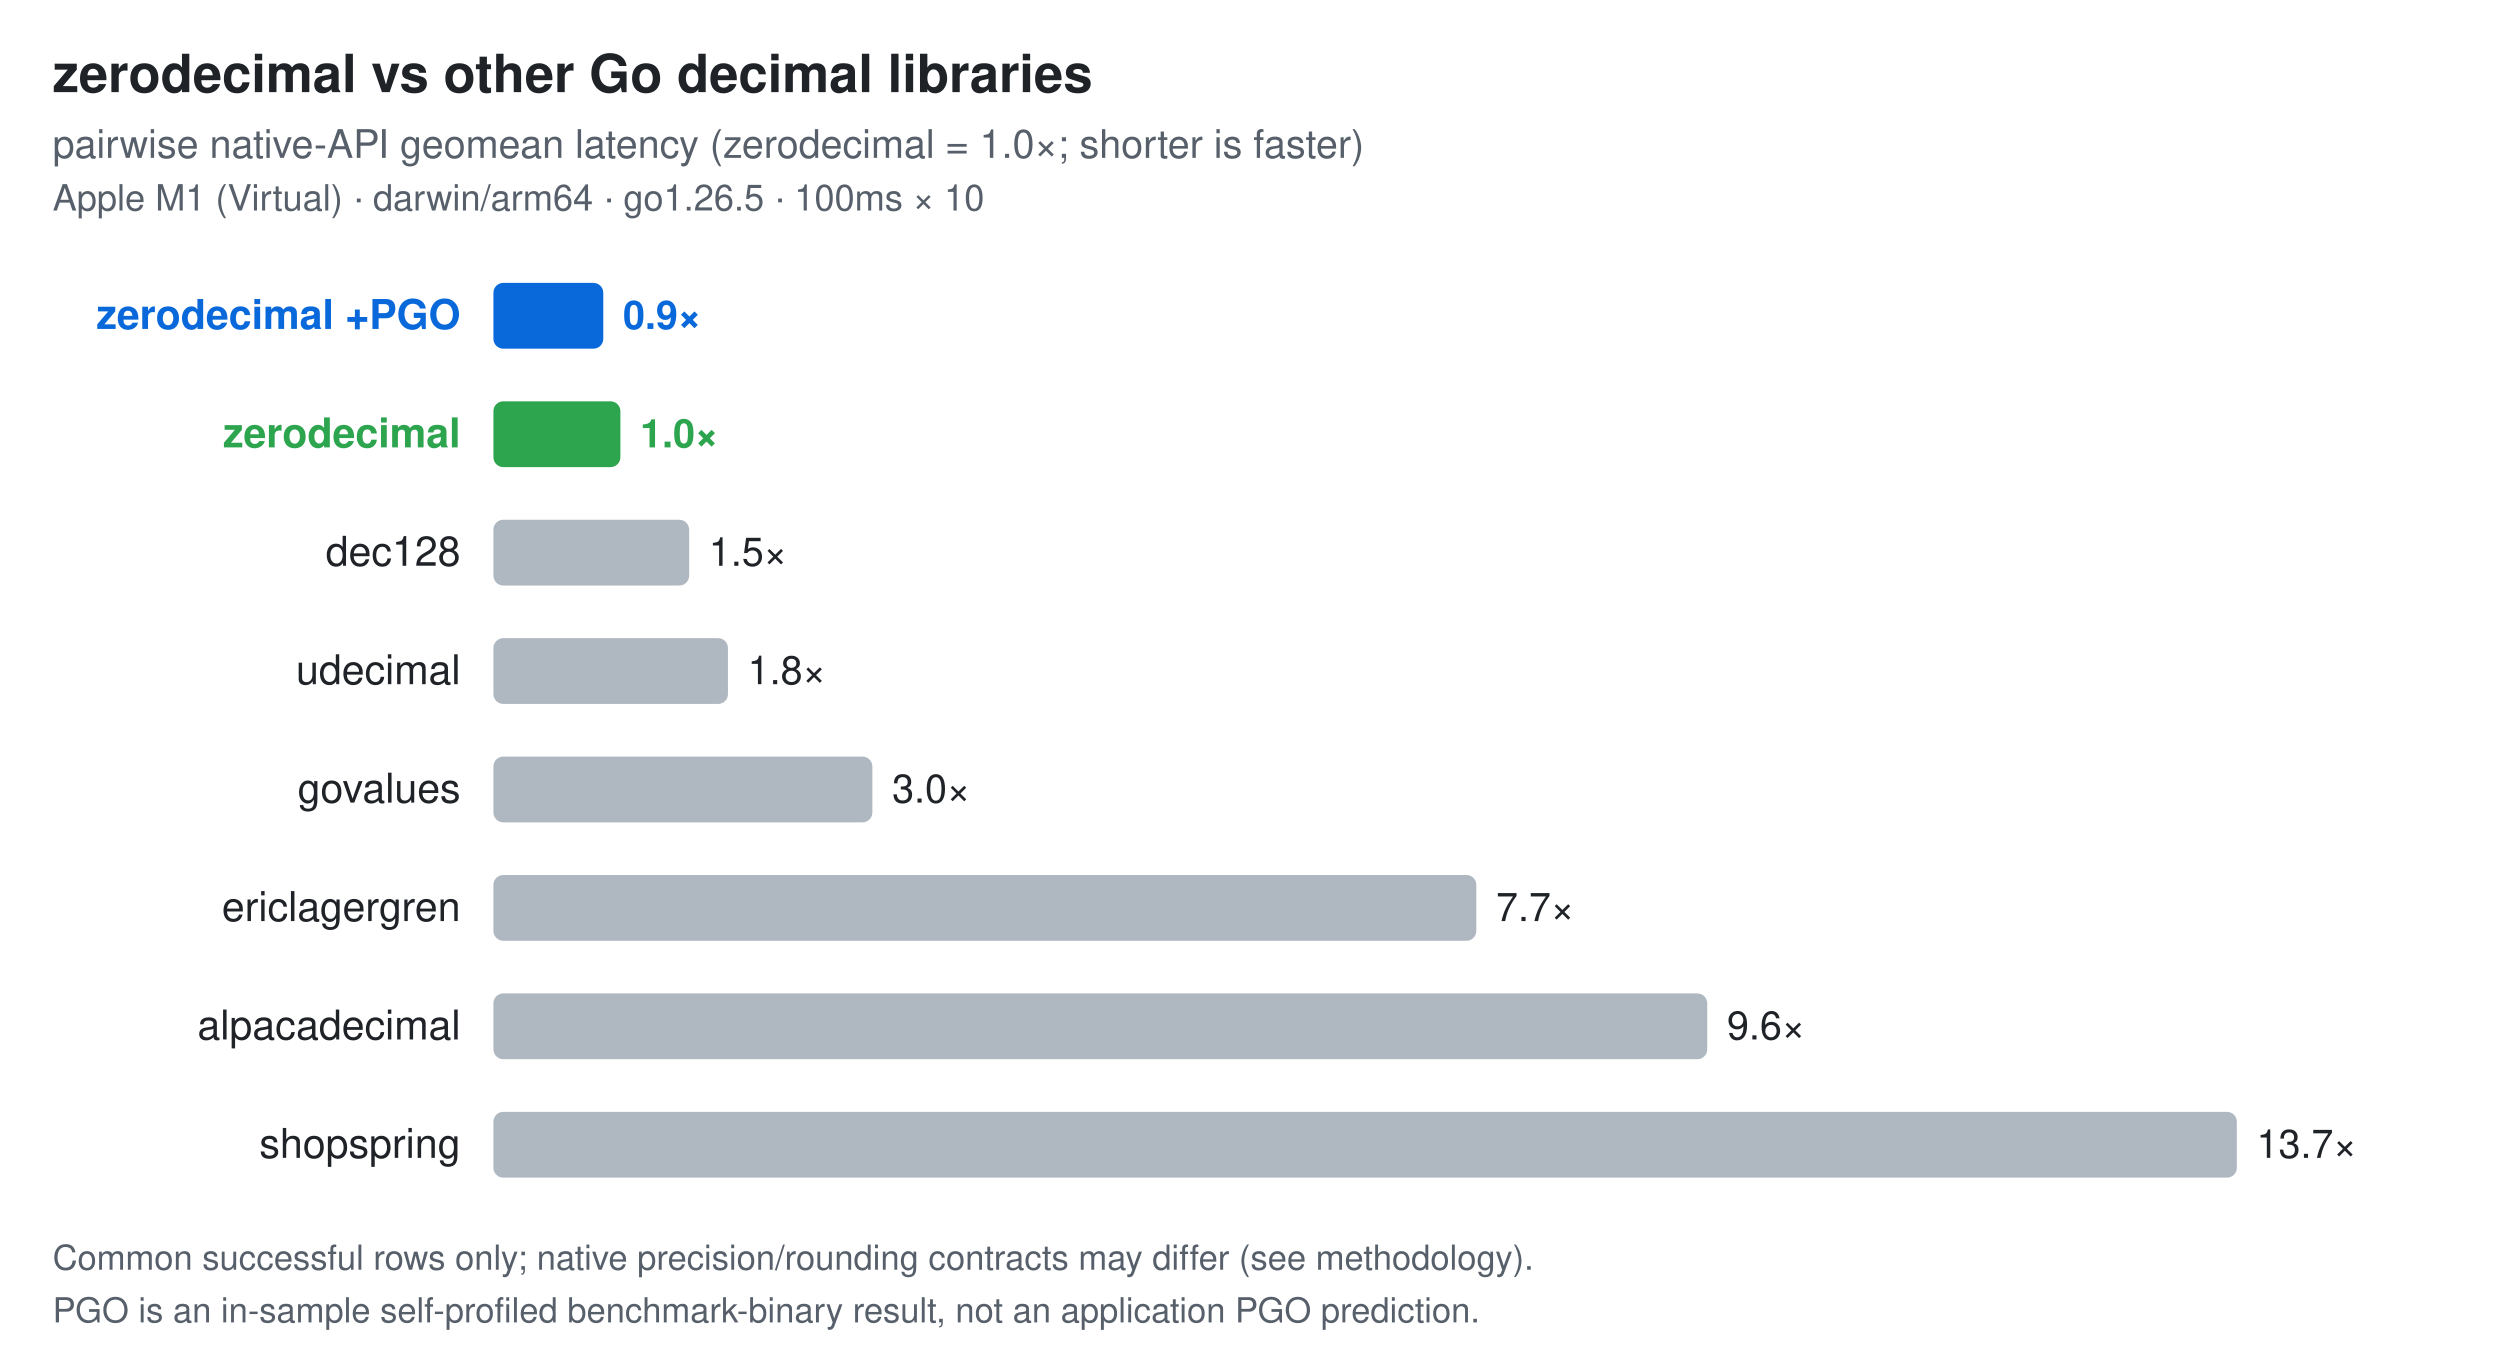
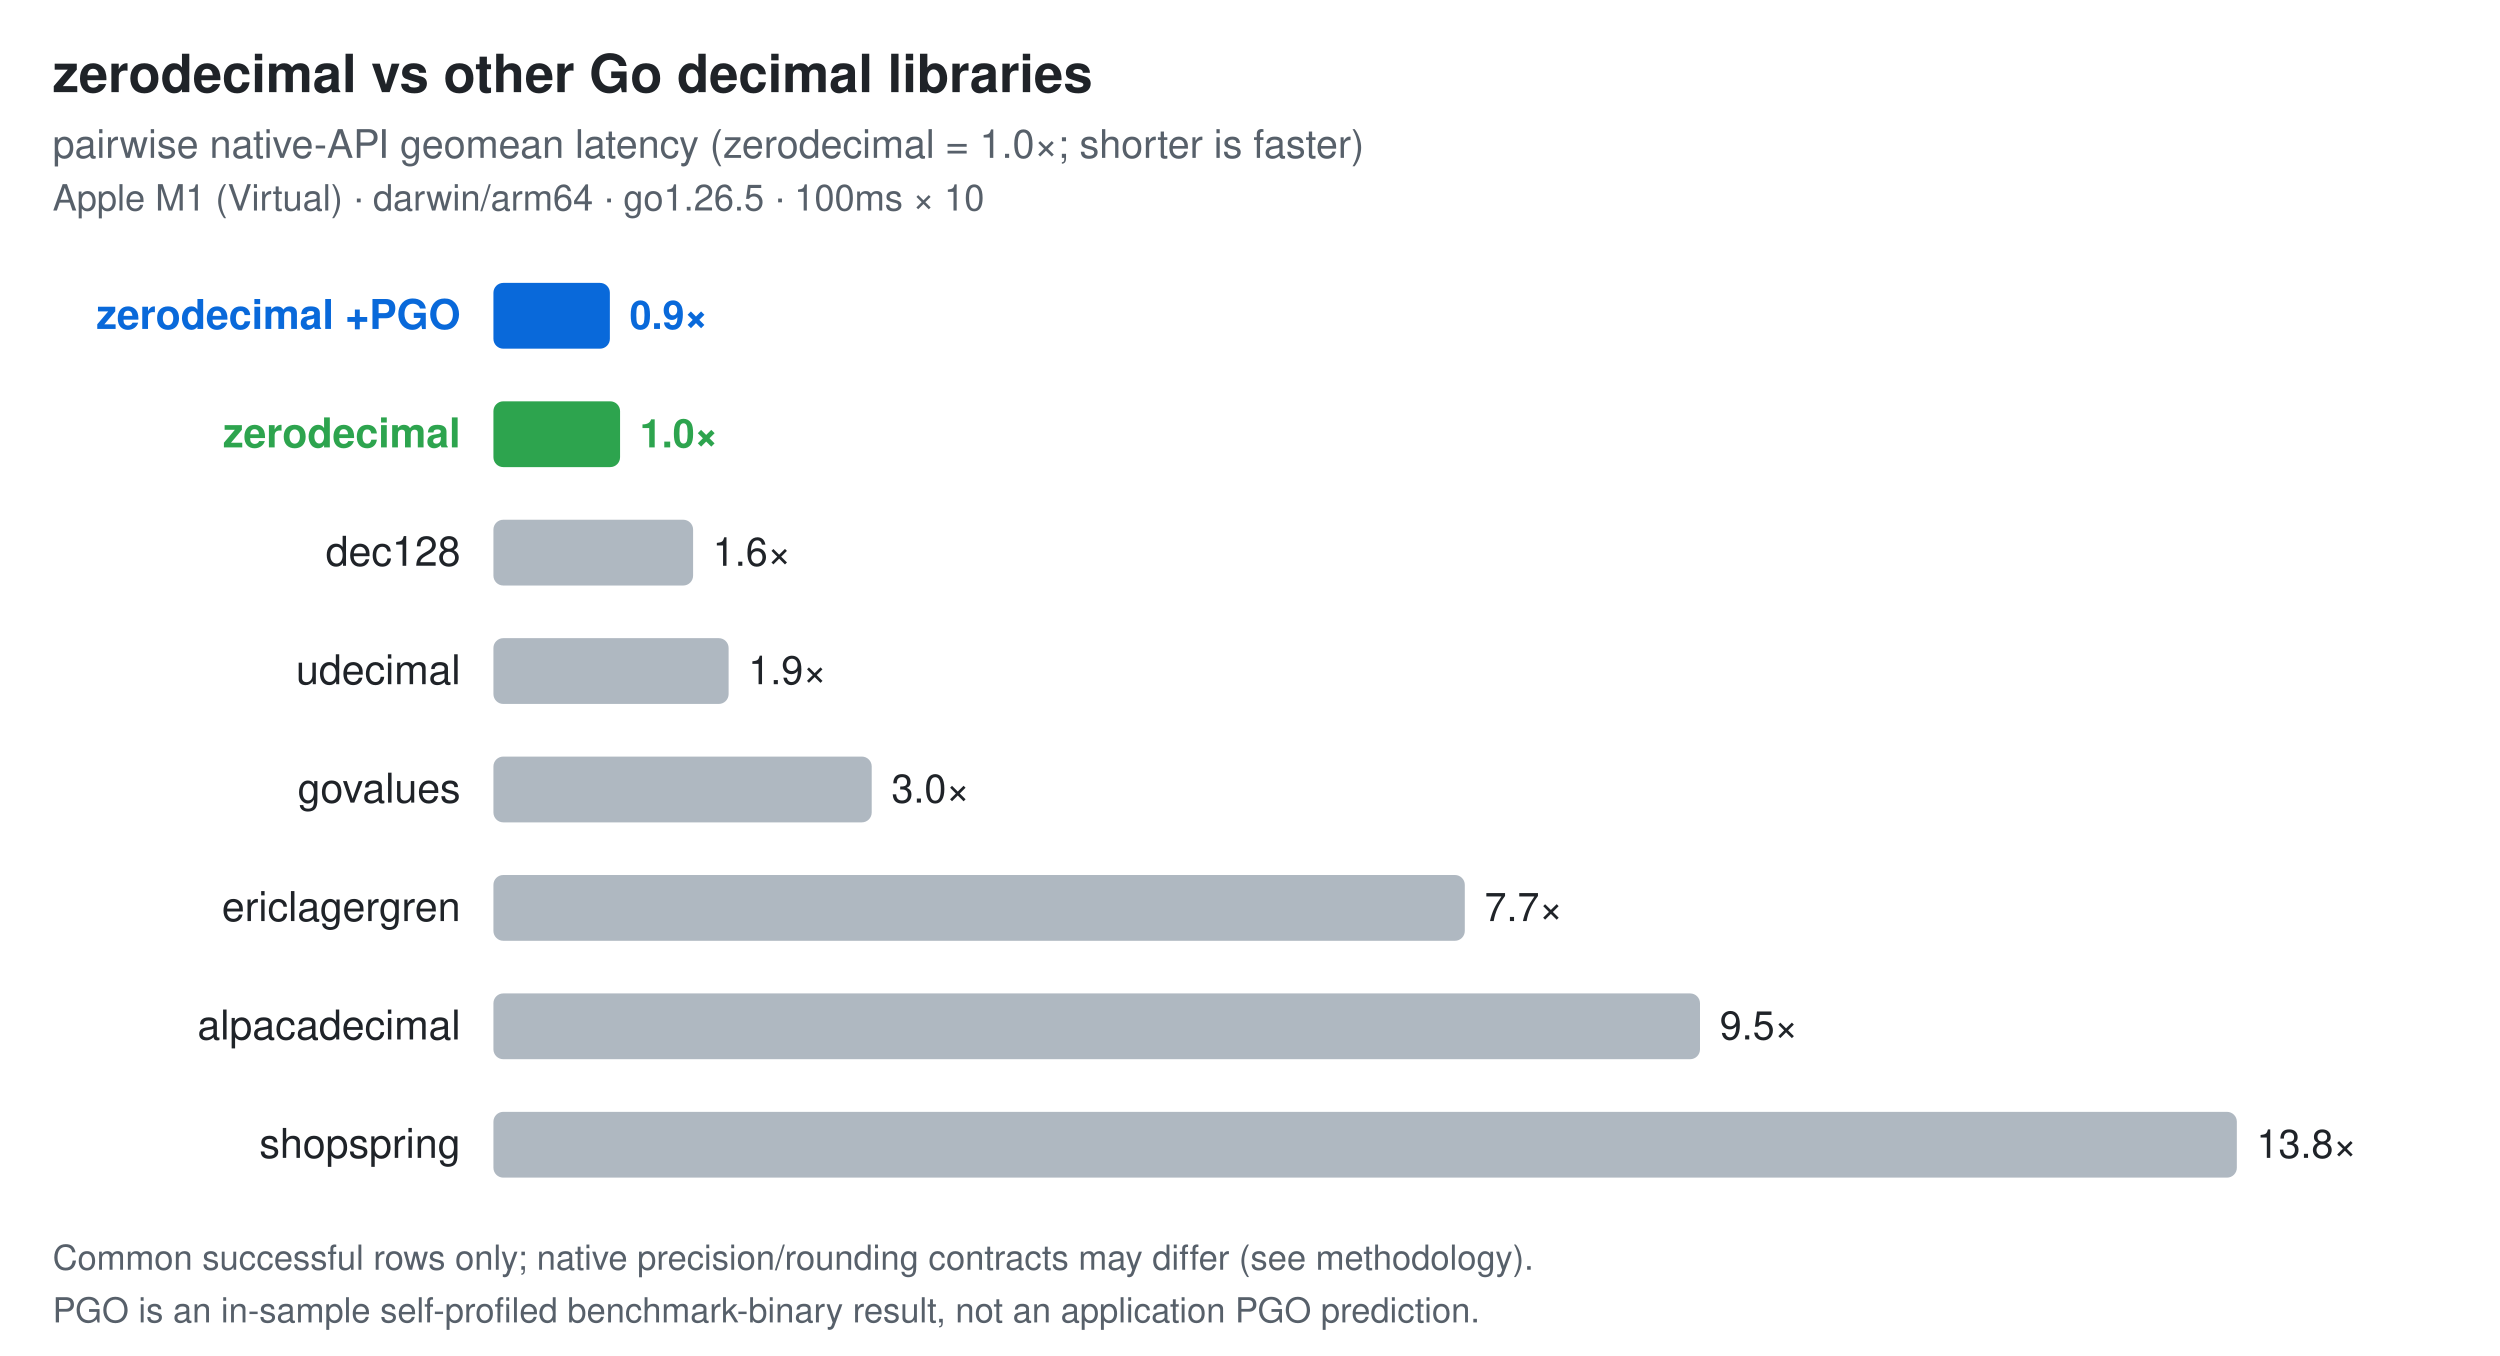
<svg xmlns="http://www.w3.org/2000/svg" width="760" height="412" viewBox="0 0 760 412" font-family="-apple-system,Segoe UI,Helvetica,Arial,sans-serif">
  <text x="16" y="28" font-size="16" font-weight="700" fill="#1f2328">zerodecimal vs other Go decimal libraries</text>
  <text x="16" y="48" font-size="12" fill="#57606a">pairwise native-API geomean latency (zerodecimal = 1.0×; shorter is faster)</text>
  <text x="16" y="64" font-size="11" fill="#57606a">Apple M1 (Virtual) · darwin/arm64 · go1.26.5 · 100ms × 10</text>
  <text x="140" y="100" font-size="12.5" font-weight="700" fill="#0969da" text-anchor="end">zerodecimal +PGO</text>
-   <rect x="150" y="86" width="33.4" height="20" rx="3" fill="#0969da" />
-   <text x="189.4" y="100" font-size="12" font-weight="700" fill="#0969da">0.9×</text>
+   <rect x="150" y="86" width="35.4" height="20" rx="3" fill="#0969da" />
+   <text x="191.4" y="100" font-size="12" font-weight="700" fill="#0969da">0.9×</text>
  <text x="140" y="136" font-size="12.5" font-weight="700" fill="#2da44e" text-anchor="end">zerodecimal</text>
-   <rect x="150" y="122" width="38.6" height="20" rx="3" fill="#2da44e" />
-   <text x="194.6" y="136" font-size="12" font-weight="700" fill="#2da44e">1.0×</text>
+   <rect x="150" y="122" width="38.5" height="20" rx="3" fill="#2da44e" />
+   <text x="194.5" y="136" font-size="12" font-weight="700" fill="#2da44e">1.0×</text>
  <text x="140" y="172" font-size="12.5" font-weight="400" fill="#1f2328" text-anchor="end">dec128</text>
-   <rect x="150" y="158" width="59.5" height="20" rx="3" fill="#afb8c1" />
-   <text x="215.5" y="172" font-size="12" font-weight="400" fill="#1f2328">1.5×</text>
+   <rect x="150" y="158" width="60.7" height="20" rx="3" fill="#afb8c1" />
+   <text x="216.7" y="172" font-size="12" font-weight="400" fill="#1f2328">1.6×</text>
  <text x="140" y="208" font-size="12.5" font-weight="400" fill="#1f2328" text-anchor="end">udecimal</text>
-   <rect x="150" y="194" width="71.3" height="20" rx="3" fill="#afb8c1" />
-   <text x="227.3" y="208" font-size="12" font-weight="400" fill="#1f2328">1.8×</text>
+   <rect x="150" y="194" width="71.5" height="20" rx="3" fill="#afb8c1" />
+   <text x="227.5" y="208" font-size="12" font-weight="400" fill="#1f2328">1.9×</text>
  <text x="140" y="244" font-size="12.5" font-weight="400" fill="#1f2328" text-anchor="end">govalues</text>
-   <rect x="150" y="230" width="115.2" height="20" rx="3" fill="#afb8c1" />
-   <text x="271.2" y="244" font-size="12" font-weight="400" fill="#1f2328">3.0×</text>
+   <rect x="150" y="230" width="115.0" height="20" rx="3" fill="#afb8c1" />
+   <text x="271.0" y="244" font-size="12" font-weight="400" fill="#1f2328">3.0×</text>
  <text x="140" y="280" font-size="12.5" font-weight="400" fill="#1f2328" text-anchor="end">ericlagergren</text>
-   <rect x="150" y="266" width="298.8" height="20" rx="3" fill="#afb8c1" />
-   <text x="454.8" y="280" font-size="12" font-weight="400" fill="#1f2328">7.7×</text>
+   <rect x="150" y="266" width="295.3" height="20" rx="3" fill="#afb8c1" />
+   <text x="451.3" y="280" font-size="12" font-weight="400" fill="#1f2328">7.7×</text>
  <text x="140" y="316" font-size="12.5" font-weight="400" fill="#1f2328" text-anchor="end">alpacadecimal</text>
-   <rect x="150" y="302" width="369.0" height="20" rx="3" fill="#afb8c1" />
-   <text x="525.0" y="316" font-size="12" font-weight="400" fill="#1f2328">9.6×</text>
+   <rect x="150" y="302" width="366.8" height="20" rx="3" fill="#afb8c1" />
+   <text x="522.8" y="316" font-size="12" font-weight="400" fill="#1f2328">9.5×</text>
  <text x="140" y="352" font-size="12.5" font-weight="400" fill="#1f2328" text-anchor="end">shopspring</text>
  <rect x="150" y="338" width="530.0" height="20" rx="3" fill="#afb8c1" />
-   <text x="686.0" y="352" font-size="12" font-weight="400" fill="#1f2328">13.7×</text>
+   <text x="686.0" y="352" font-size="12" font-weight="400" fill="#1f2328">13.8×</text>
  <text x="16" y="386" font-size="10.5" fill="#57606a">Common successful rows only; native precision/rounding contracts may differ (see methodology).</text>
  <text x="16" y="402" font-size="10.5" fill="#57606a">PGO is an in-sample self-profiled benchmark-binary result, not an application PGO prediction.</text>
</svg>
